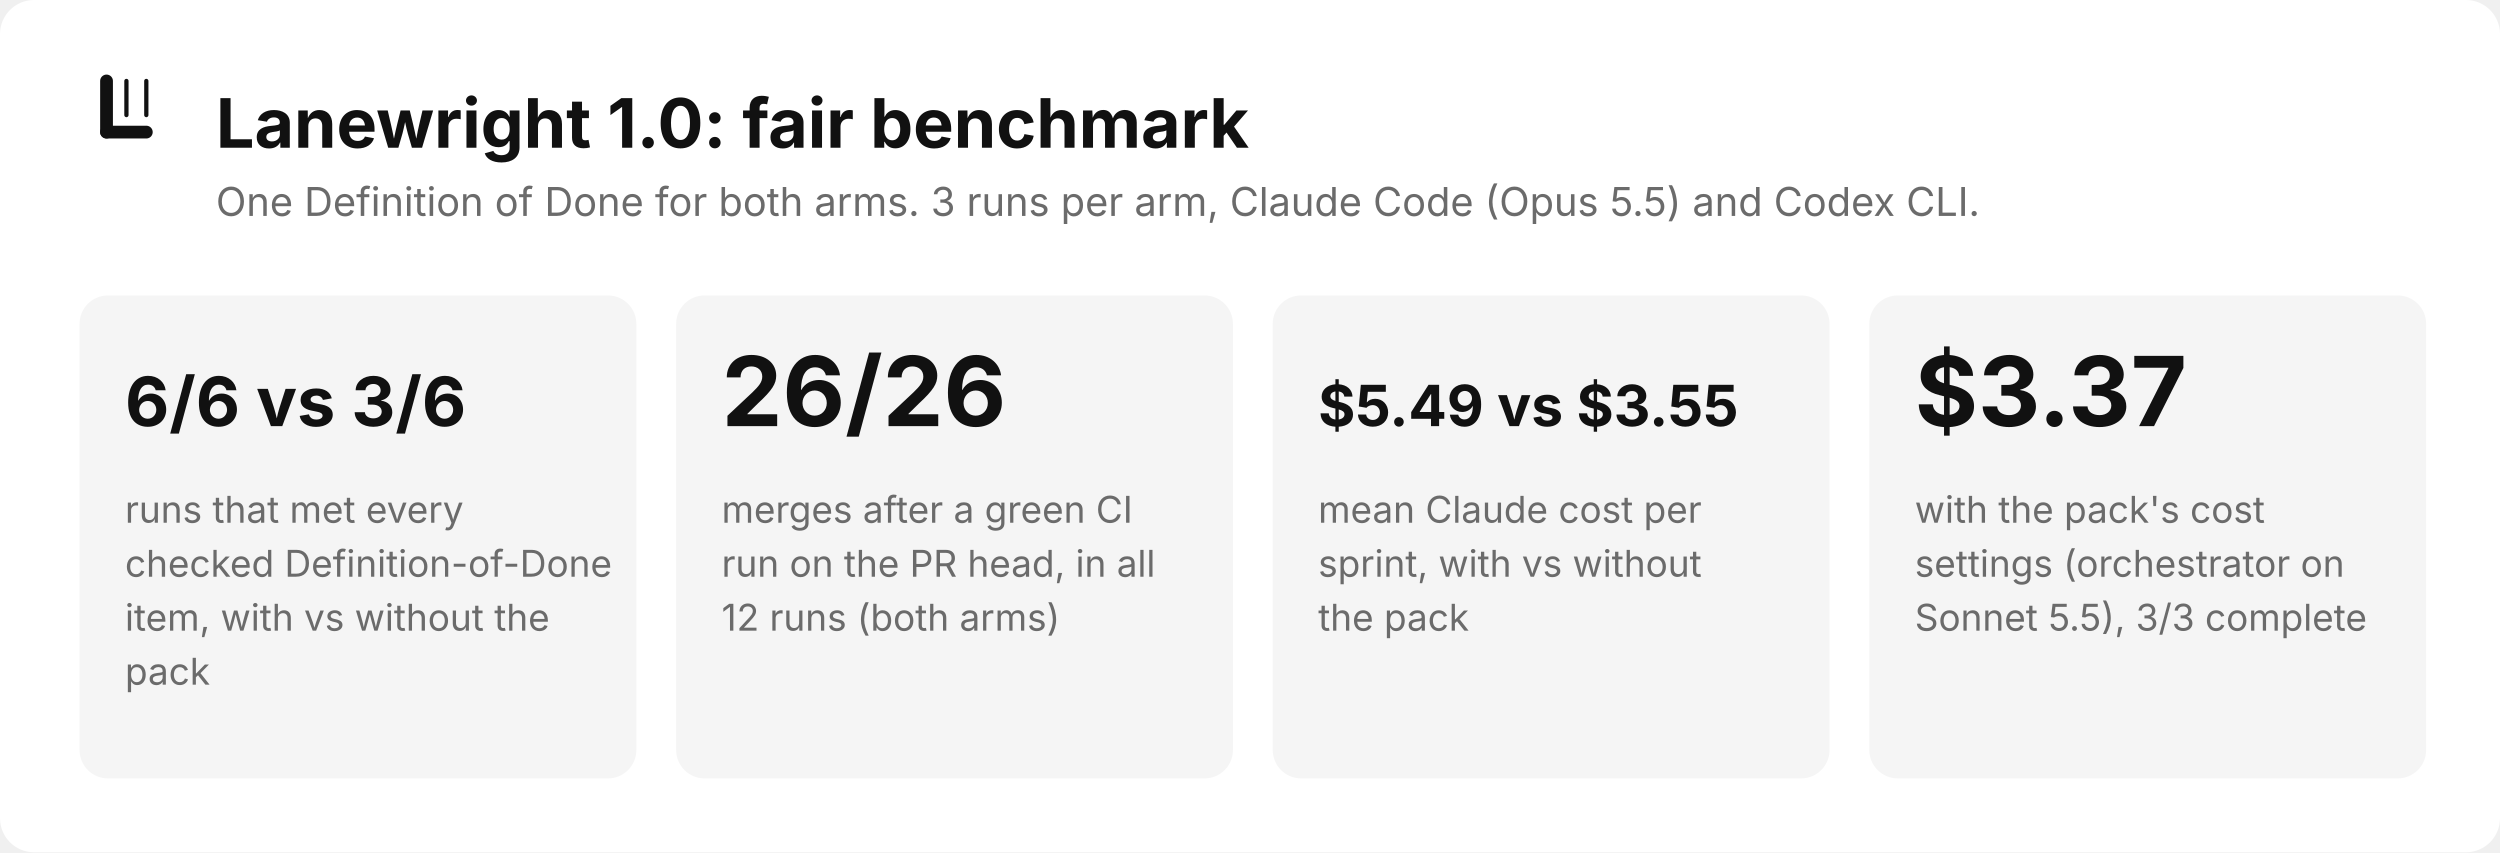
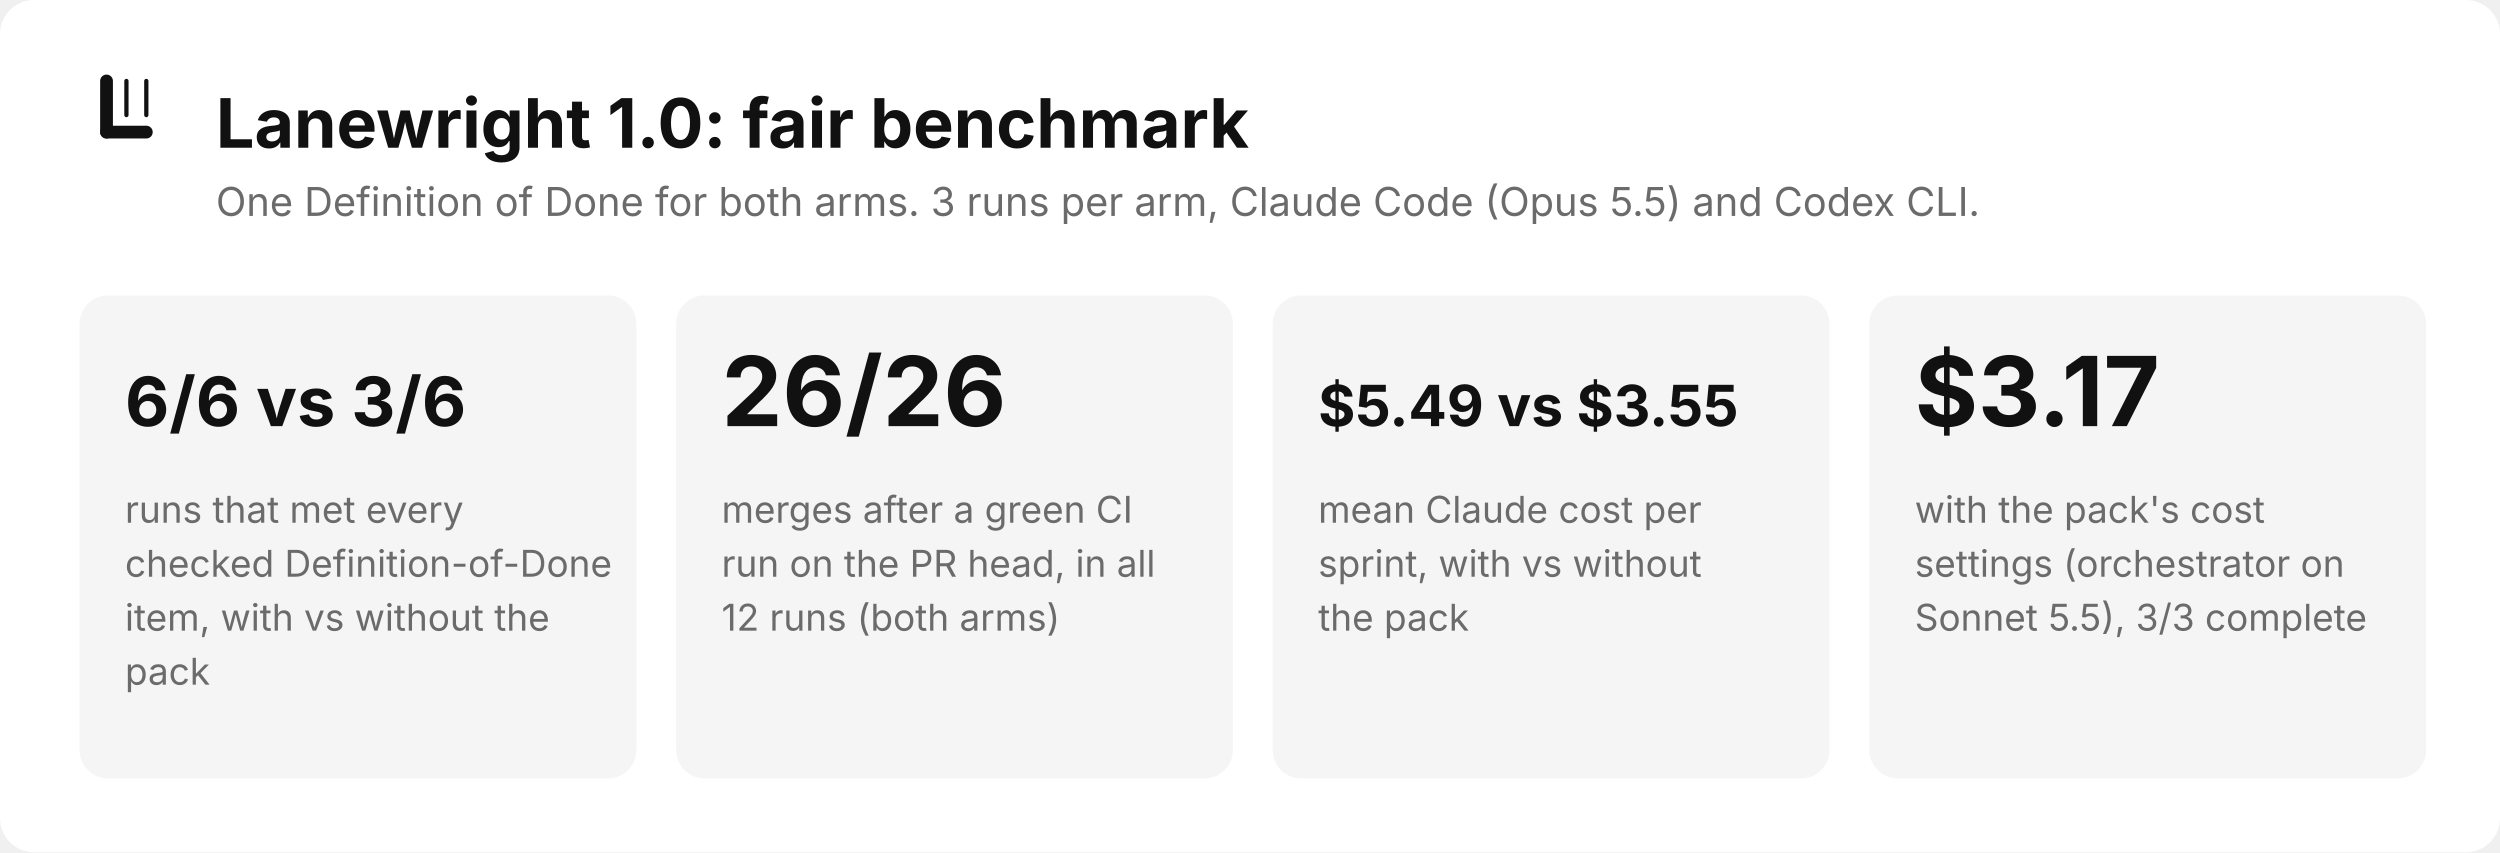
- <svg xmlns="http://www.w3.org/2000/svg" viewBox="0 0 880 300" width="880" height="300" role="img" aria-label="Lanewright fair benchmark: 6/6 vs 3/6 runs that met every checked Definition-of-Done item, with vs without the pack; 26/26 merges after a green CI run on the PR head, in all 12 runs (both arms); $5.49 vs $3.55 mean Claude cost per sprint, with vs without the pack; $3.37 with the pack's cost settings (orchestrator on Sonnet 5.5), 3/3 complete">
+ <svg xmlns="http://www.w3.org/2000/svg" viewBox="0 0 880 300" width="880" height="300" role="img" aria-label="Lanewright fair benchmark: 6/6 vs 3/6 runs that met every checked Definition-of-Done item, with vs without the pack; 26/26 merges after a green CI run on the PR head, in all 12 runs (both arms); $5.49 vs $3.55 mean Claude cost per sprint, with vs without the pack; $3.17 with the pack's cost settings (orchestrator on Sonnet 5.5), 3/3 complete">
  <style>
  .bg{fill:#FFFFFF} .fg{fill:#111111} .mu{fill:#6B6B6B} .ln{stroke:#E3E3E3}
  .on{fill:#111111} .mk{stroke:#111111} .off{fill:#C9C9C9} .tile{fill:#F5F5F5}
  text{font-family:Inter,'Helvetica Neue',Arial,sans-serif}
  @media (prefers-color-scheme: dark){
    .bg{fill:#111111} .fg{fill:#F2F2F2} .mu{fill:#9A9A9A} .ln{stroke:#2C2C2C}
    .on{fill:#F2F2F2} .mk{stroke:#F2F2F2} .off{fill:#4A4A4A} .tile{fill:#1C1C1C}
  }
</style>
  <rect class="bg" width="880" height="300" rx="12" />
  <line class="mk" x1="37.5" y1="28.5" x2="37.5" y2="46.5" stroke-width="4.5" stroke-linecap="round" />
  <line class="mk" x1="37.5" y1="46.5" x2="51.5" y2="46.5" stroke-width="4.5" stroke-linecap="round" />
  <line class="mk" x1="44.5" y1="28.5" x2="44.5" y2="40.5" stroke-width="1.5" stroke-linecap="round" />
  <line class="mk" x1="51.5" y1="28.5" x2="51.5" y2="40.5" stroke-width="1.5" stroke-linecap="round" />
  <text x="76" y="52" class="fg" font-size="24" font-weight="700" text-anchor="start">Lanewright 1.0: fair benchmark</text>
  <text x="76" y="76" class="mu" font-size="14" font-weight="400" text-anchor="start">One Definition of Done for both arms. 3 runs per arm, Claude Code (Opus 5.5) and Codex CLI.</text>
  <rect class="tile" x="28" y="104" width="196" height="170" rx="10" />
  <text x="44" y="150" class="fg" font-size="24" font-weight="700" text-anchor="start">6/6 vs 3/6</text>
  <text x="44" y="184" class="mu" font-size="13" font-weight="400" text-anchor="start">runs that met every</text>
  <text x="44" y="203" class="mu" font-size="13" font-weight="400" text-anchor="start">checked Definition-of-Done</text>
  <text x="44" y="222" class="mu" font-size="13" font-weight="400" text-anchor="start">item, with vs without the</text>
  <text x="44" y="241" class="mu" font-size="13" font-weight="400" text-anchor="start">pack</text>
  <rect class="tile" x="238" y="104" width="196" height="170" rx="10" />
  <text x="254" y="150" class="fg" font-size="34" font-weight="700" text-anchor="start">26/26</text>
  <text x="254" y="184" class="mu" font-size="13" font-weight="400" text-anchor="start">merges after a green CI</text>
  <text x="254" y="203" class="mu" font-size="13" font-weight="400" text-anchor="start">run on the PR head, in all</text>
  <text x="254" y="222" class="mu" font-size="13" font-weight="400" text-anchor="start">12 runs (both arms)</text>
  <rect class="tile" x="448" y="104" width="196" height="170" rx="10" />
  <text x="464" y="150" class="fg" font-size="20" font-weight="700" text-anchor="start">$5.49 vs $3.55</text>
  <text x="464" y="184" class="mu" font-size="13" font-weight="400" text-anchor="start">mean Claude cost per</text>
  <text x="464" y="203" class="mu" font-size="13" font-weight="400" text-anchor="start">sprint, with vs without</text>
  <text x="464" y="222" class="mu" font-size="13" font-weight="400" text-anchor="start">the pack</text>
  <rect class="tile" x="658" y="104" width="196" height="170" rx="10" />
-   <text x="674" y="150" class="fg" font-size="34" font-weight="700" text-anchor="start">$3.37</text>
+   <text x="674" y="150" class="fg" font-size="34" font-weight="700" text-anchor="start">$3.17</text>
  <text x="674" y="184" class="mu" font-size="13" font-weight="400" text-anchor="start">with the pack's cost</text>
  <text x="674" y="203" class="mu" font-size="13" font-weight="400" text-anchor="start">settings (orchestrator on</text>
  <text x="674" y="222" class="mu" font-size="13" font-weight="400" text-anchor="start">Sonnet 5.5), 3/3 complete</text>
</svg>
